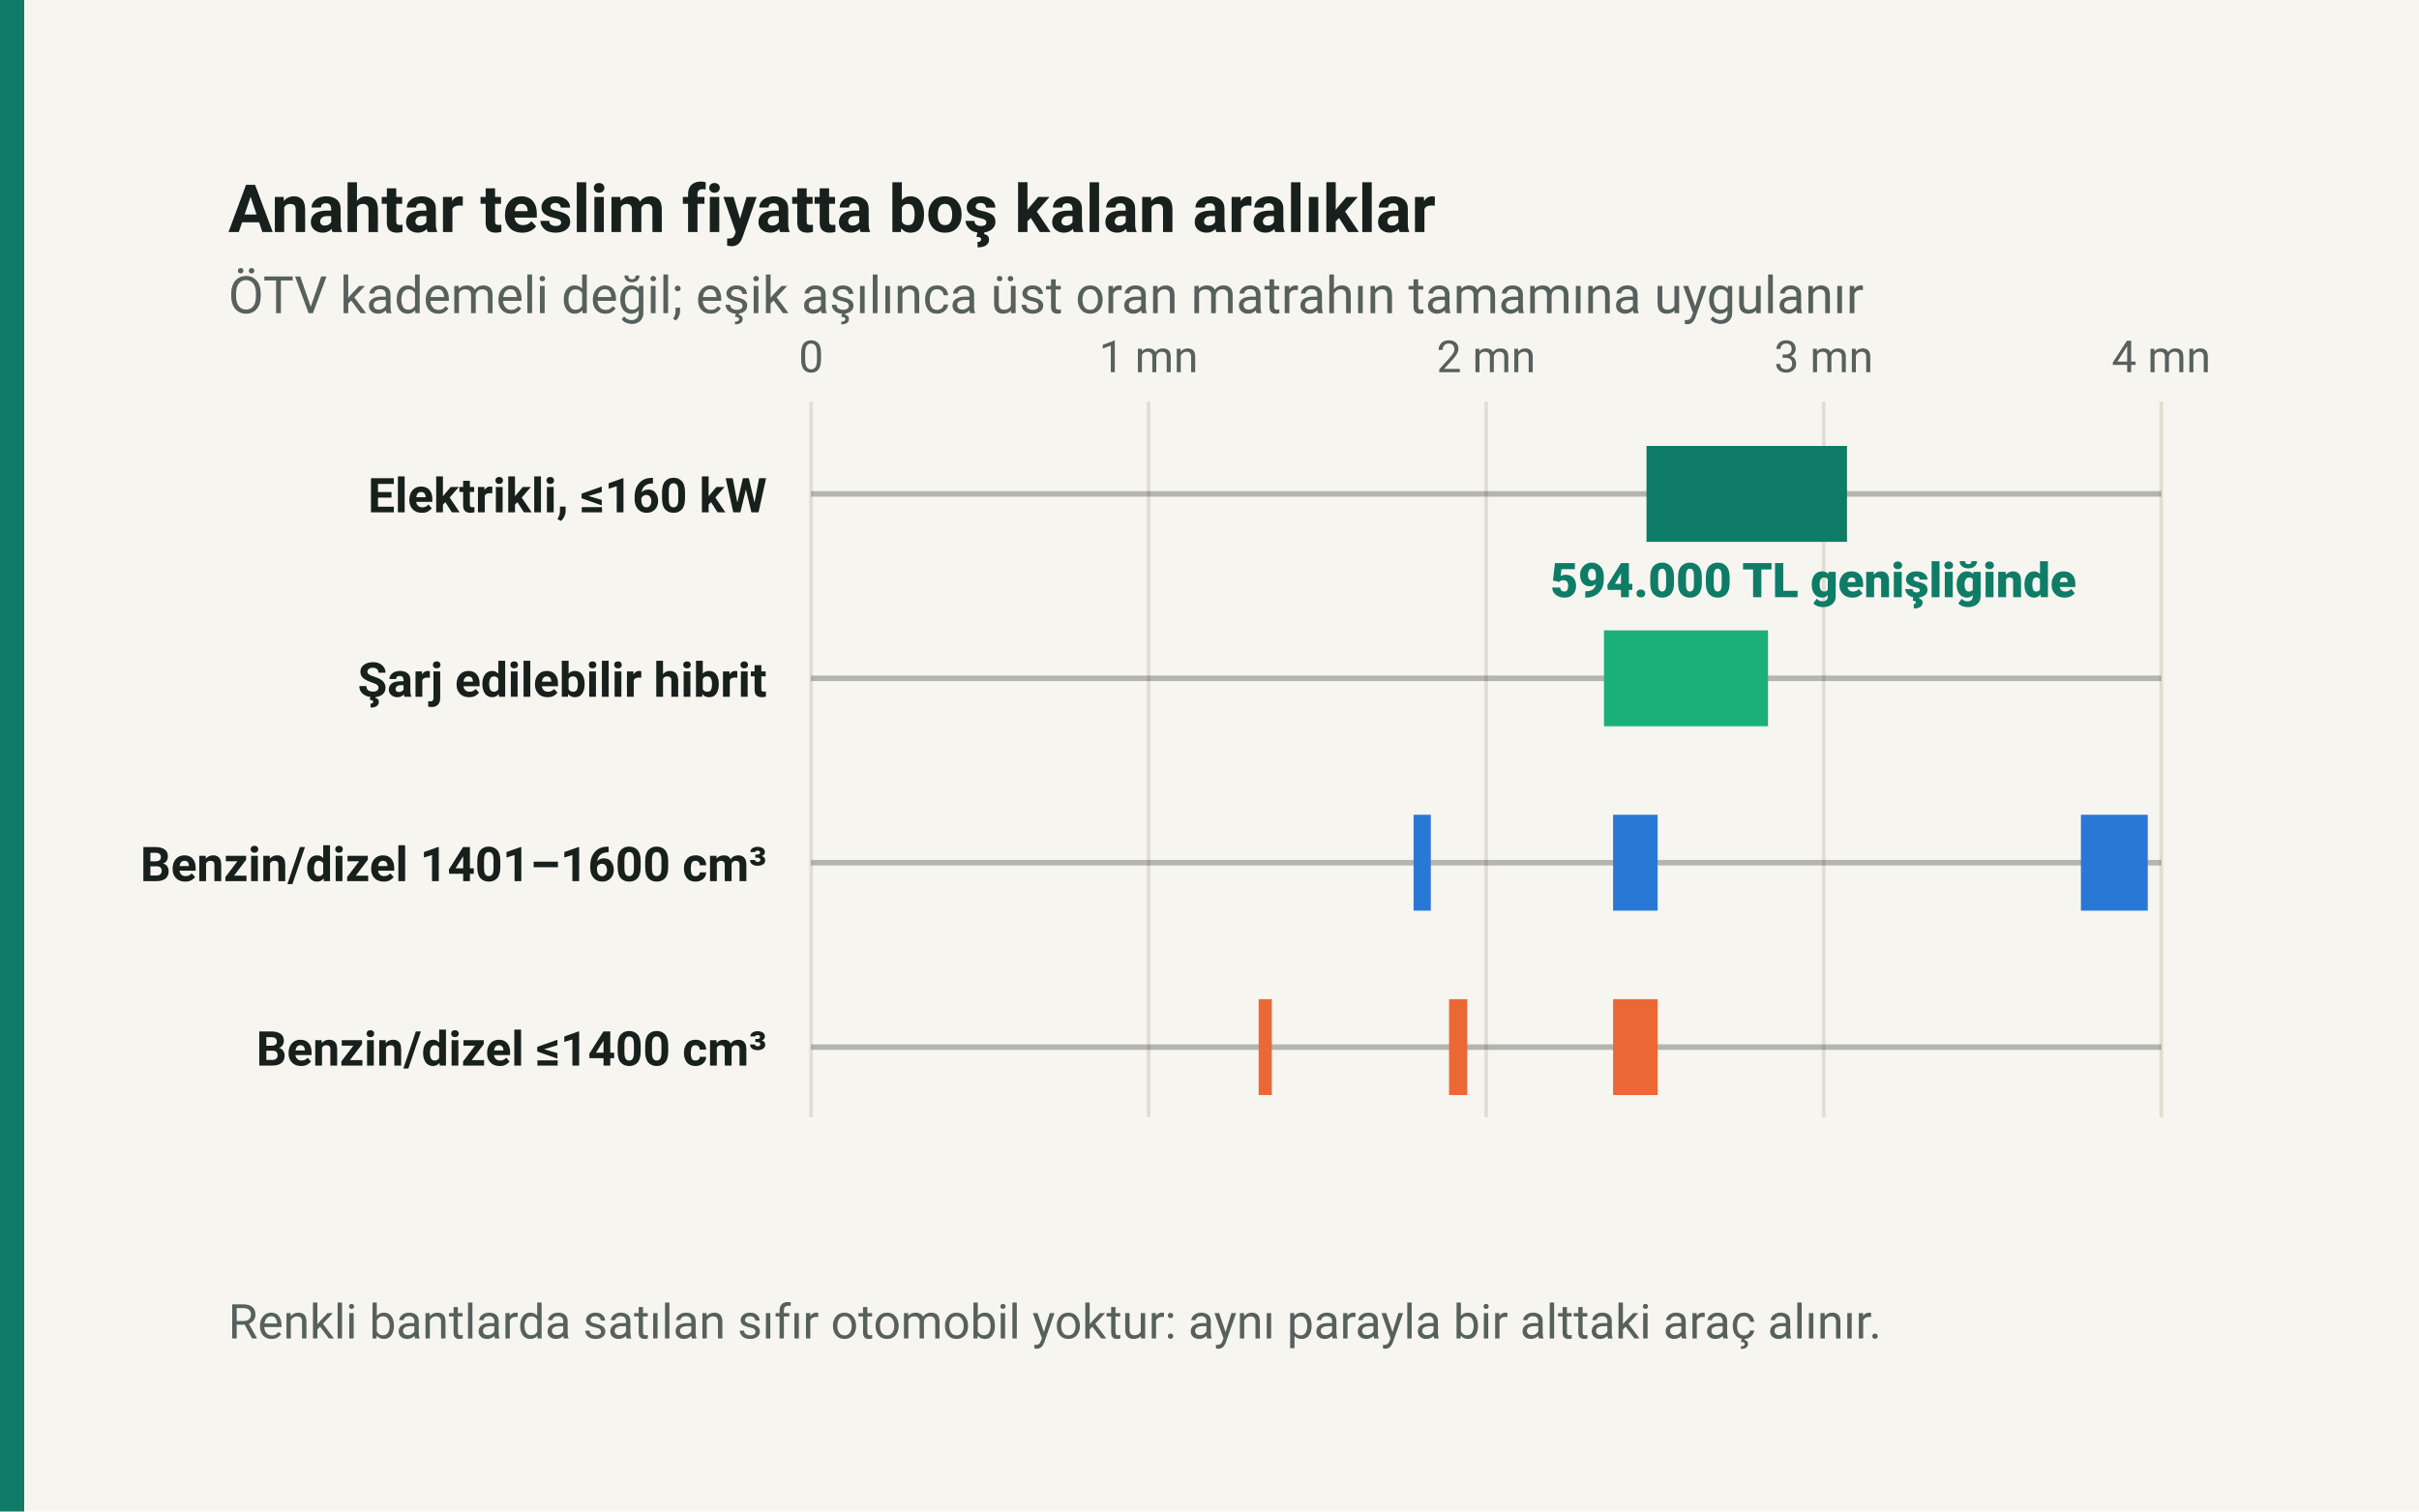
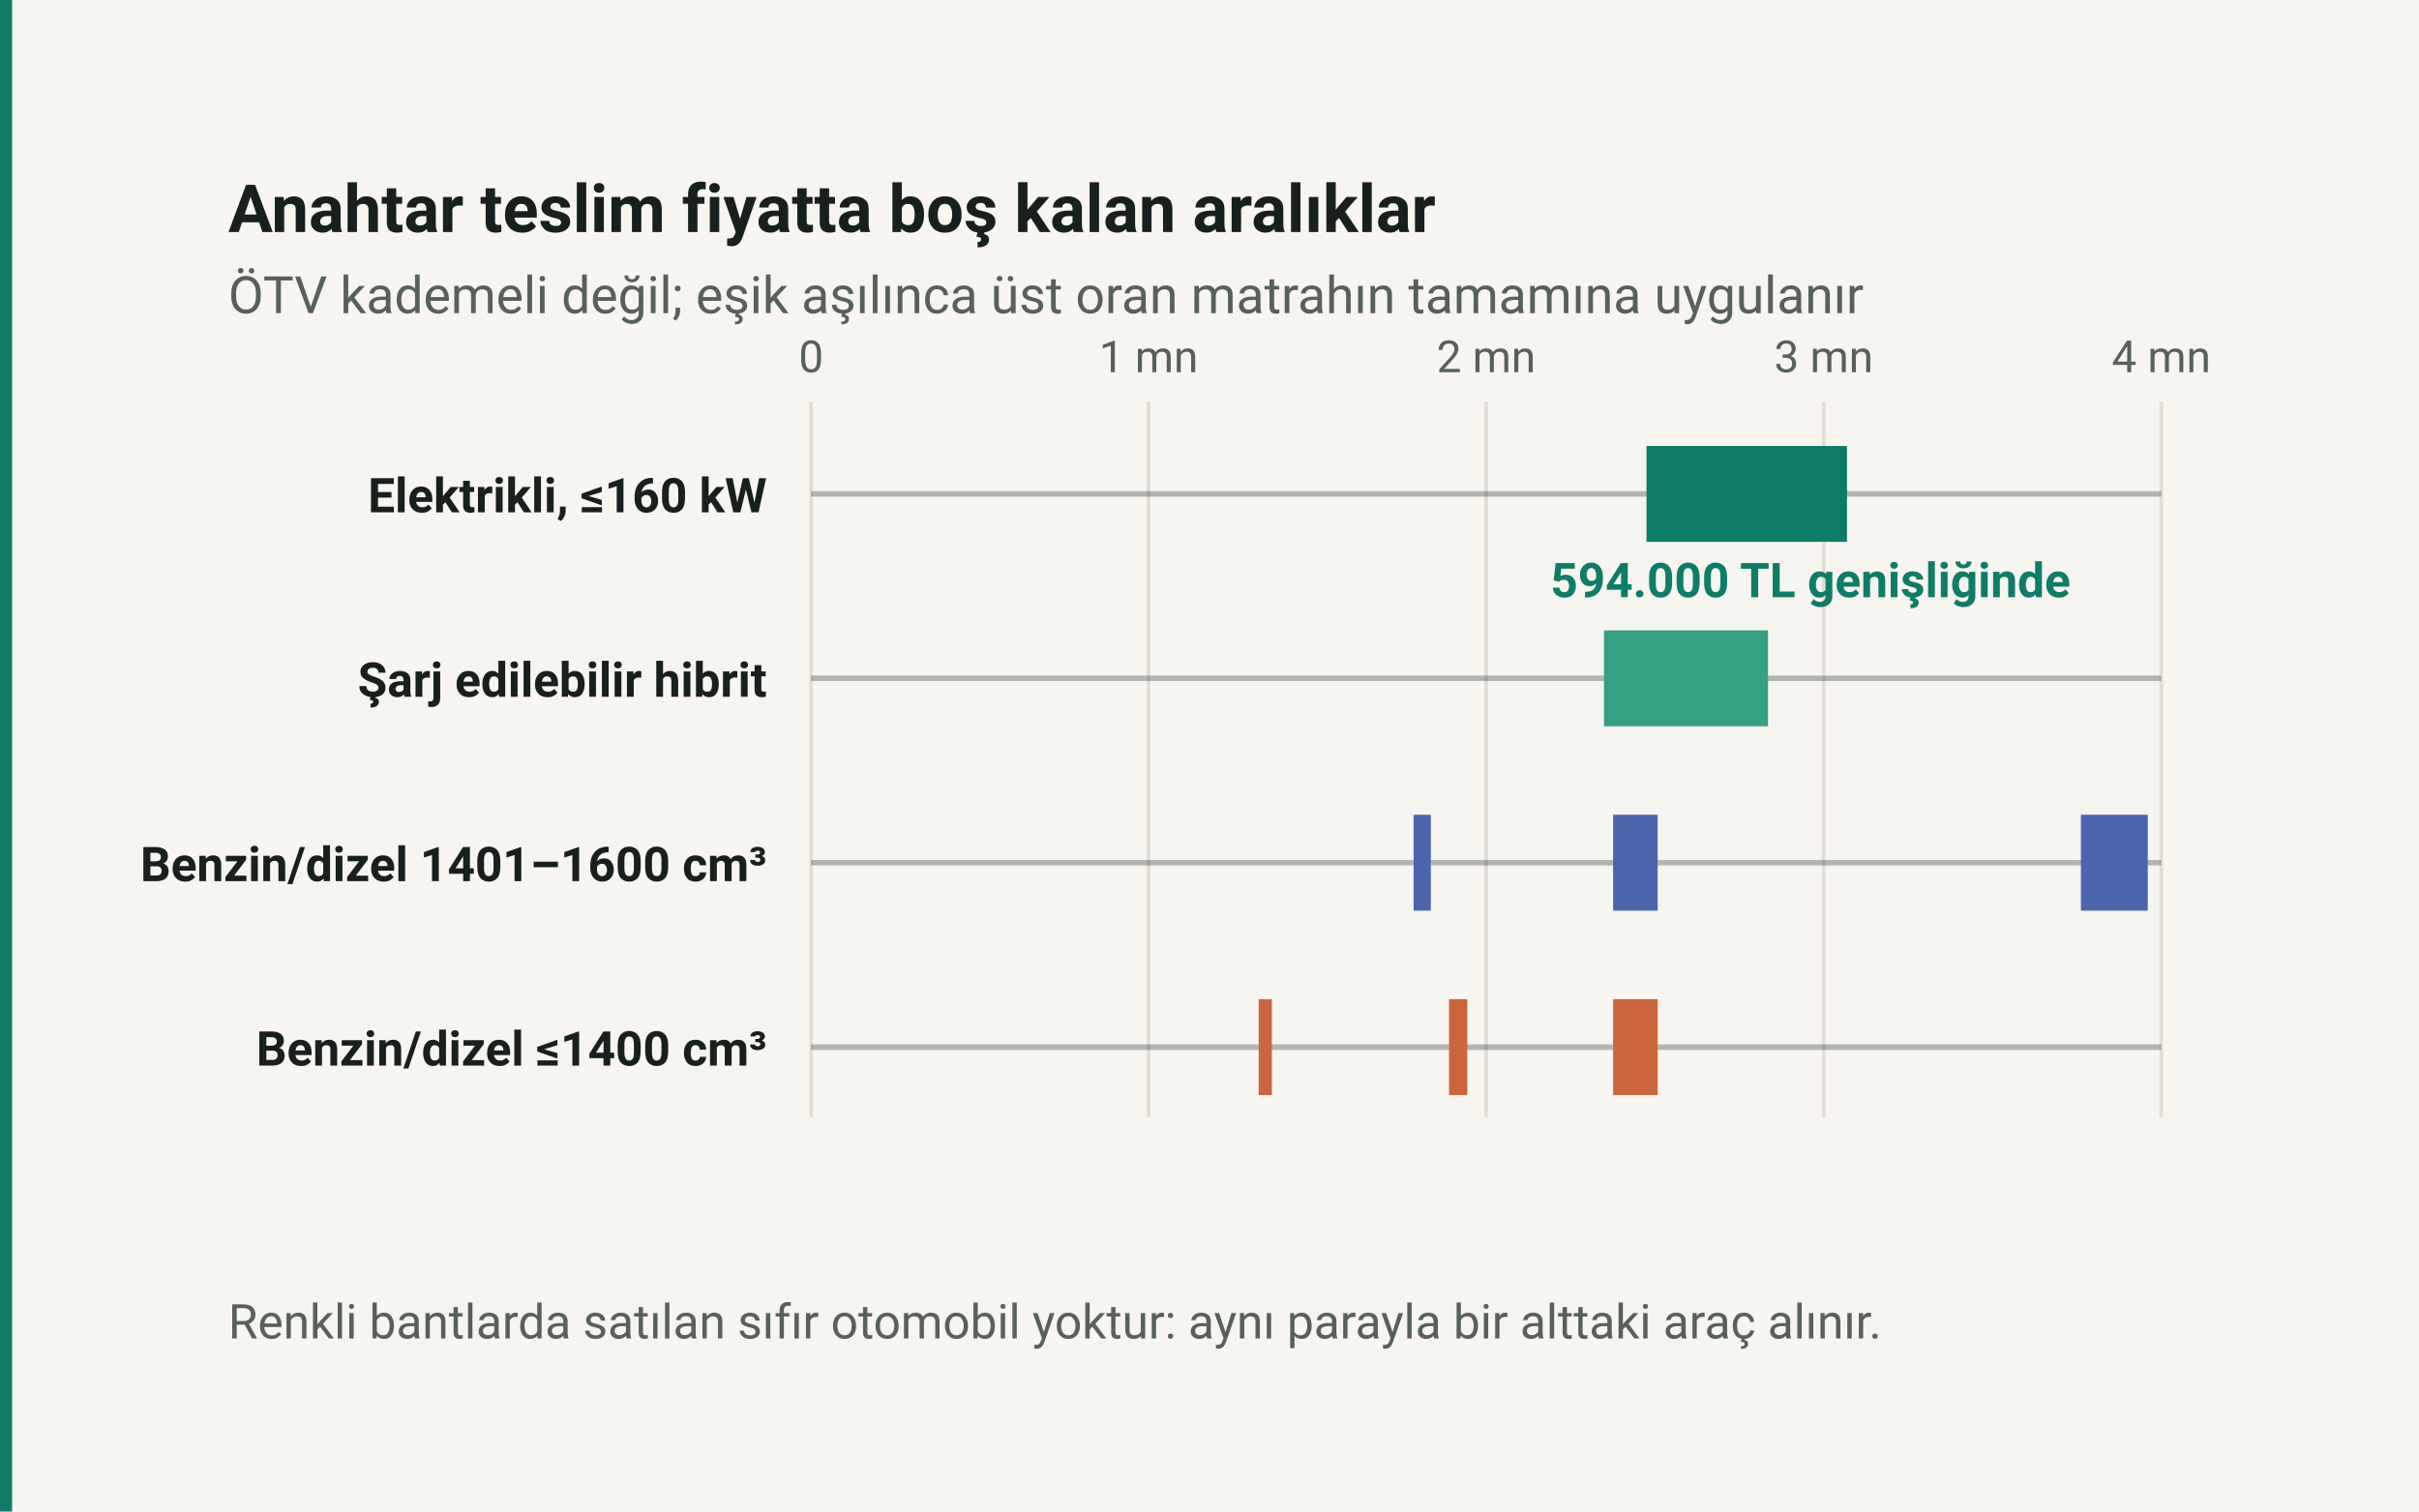
<svg xmlns="http://www.w3.org/2000/svg" viewBox="0 0 800 500" width="800" height="500" role="img" aria-label="Anahtar teslim fiyat ekseni üzerinde ÖTV eşiklerinin doğurduğu boş aralıklar; en genişi 594.000 lira">
  <style>text{font-family:"Segoe UI",-apple-system,BlinkMacSystemFont,Roboto,Helvetica,Arial,sans-serif}</style>
  <rect width="800" height="500" fill="#f7f5f0" />
-   <rect width="8" height="500" fill="#0e7c66" />
+   <rect width="4" height="500" fill="#0e7c66" />
  <svg x="34" y="30" width="732" height="440" viewBox="0 0 600 360">
    <text x="34" y="38" font-size="18" font-weight="700" fill="#17201d">Anahtar teslim fiyatta boş kalan aralıklar</text>
    <text x="34" y="60" font-size="14" fill="#56605c">ÖTV kademeli değil; eşik aşılınca üst oran matrahın tamamına uygulanır</text>
    <line x1="192" y1="84" x2="192" y2="278" stroke="#e2ddd2" stroke-width="1" />
    <text x="192" y="76" text-anchor="middle" font-size="12" fill="#56605c">0</text>
    <line x1="283.5" y1="84" x2="283.5" y2="278" stroke="#e2ddd2" stroke-width="1" />
    <text x="283.5" y="76" text-anchor="middle" font-size="12" fill="#56605c">1 mn</text>
    <line x1="375" y1="84" x2="375" y2="278" stroke="#e2ddd2" stroke-width="1" />
    <text x="375" y="76" text-anchor="middle" font-size="12" fill="#56605c">2 mn</text>
    <line x1="466.5" y1="84" x2="466.5" y2="278" stroke="#e2ddd2" stroke-width="1" />
    <text x="466.5" y="76" text-anchor="middle" font-size="12" fill="#56605c">3 mn</text>
    <line x1="558" y1="84" x2="558" y2="278" stroke="#e2ddd2" stroke-width="1" />
    <text x="558" y="76" text-anchor="middle" font-size="12" fill="#56605c">4 mn</text>
    <line x1="192" y1="109" x2="558" y2="109" stroke="#17201d" stroke-width="1.5" stroke-opacity="0.30" />
    <rect x="418.462" y="96" width="54.351" height="26" fill="#0e7c66" />
    <text x="180" y="114" text-anchor="end" font-size="13" font-weight="700" fill="#17201d">Elektrikli, ≤160 kW</text>
    <line x1="192" y1="159" x2="558" y2="159" stroke="#17201d" stroke-width="1.5" stroke-opacity="0.30" />
-     <rect x="406.933" y="146" width="44.469" height="26" fill="#1baf7a" />
+     <rect x="406.933" y="146" width="44.469" height="26" fill="#33a182" />
    <text x="180" y="164" text-anchor="end" font-size="13" font-weight="700" fill="#17201d">Şarj edilebilir hibrit</text>
    <line x1="192" y1="209" x2="558" y2="209" stroke="#17201d" stroke-width="1.5" stroke-opacity="0.30" />
-     <rect x="355.327" y="196" width="4.667" height="26" fill="#2a78d6" />
-     <rect x="409.404" y="196" width="12.078" height="26" fill="#2a78d6" />
-     <rect x="536.223" y="196" width="18.117" height="26" fill="#2a78d6" />
+     <rect x="355.327" y="196" width="4.667" height="26" fill="#4b64ae" />
+     <rect x="409.404" y="196" width="12.078" height="26" fill="#4b64ae" />
+     <rect x="536.223" y="196" width="18.117" height="26" fill="#4b64ae" />
    <text x="180" y="214" text-anchor="end" font-size="13" font-weight="700" fill="#17201d">Benzin/dizel 1401–1600 cm³</text>
    <line x1="192" y1="259" x2="558" y2="259" stroke="#17201d" stroke-width="1.5" stroke-opacity="0.30" />
-     <rect x="313.329" y="246" width="3.568" height="26" fill="#eb6834" />
-     <rect x="364.935" y="246" width="4.941" height="26" fill="#eb6834" />
-     <rect x="409.404" y="246" width="12.078" height="26" fill="#eb6834" />
+     <rect x="313.329" y="246" width="3.568" height="26" fill="#ca653c" />
+     <rect x="364.935" y="246" width="4.941" height="26" fill="#ca653c" />
+     <rect x="409.404" y="246" width="12.078" height="26" fill="#ca653c" />
    <text x="180" y="264" text-anchor="end" font-size="13" font-weight="700" fill="#17201d">Benzin/dizel ≤1400 cm³</text>
-     <text x="392.4" y="137" font-size="13" font-weight="800" fill="#0e7c66">594.000 TL genişliğinde</text>
+     <text x="392.4" y="137" font-size="13" font-weight="650" fill="#0e7c66">594.000 TL genişliğinde</text>
    <text x="34" y="338" font-size="13" fill="#56605c">Renkli bantlarda satılan sıfır otomobil yoktur: aynı parayla bir alttaki araç alınır.</text>
  </svg>
</svg>
